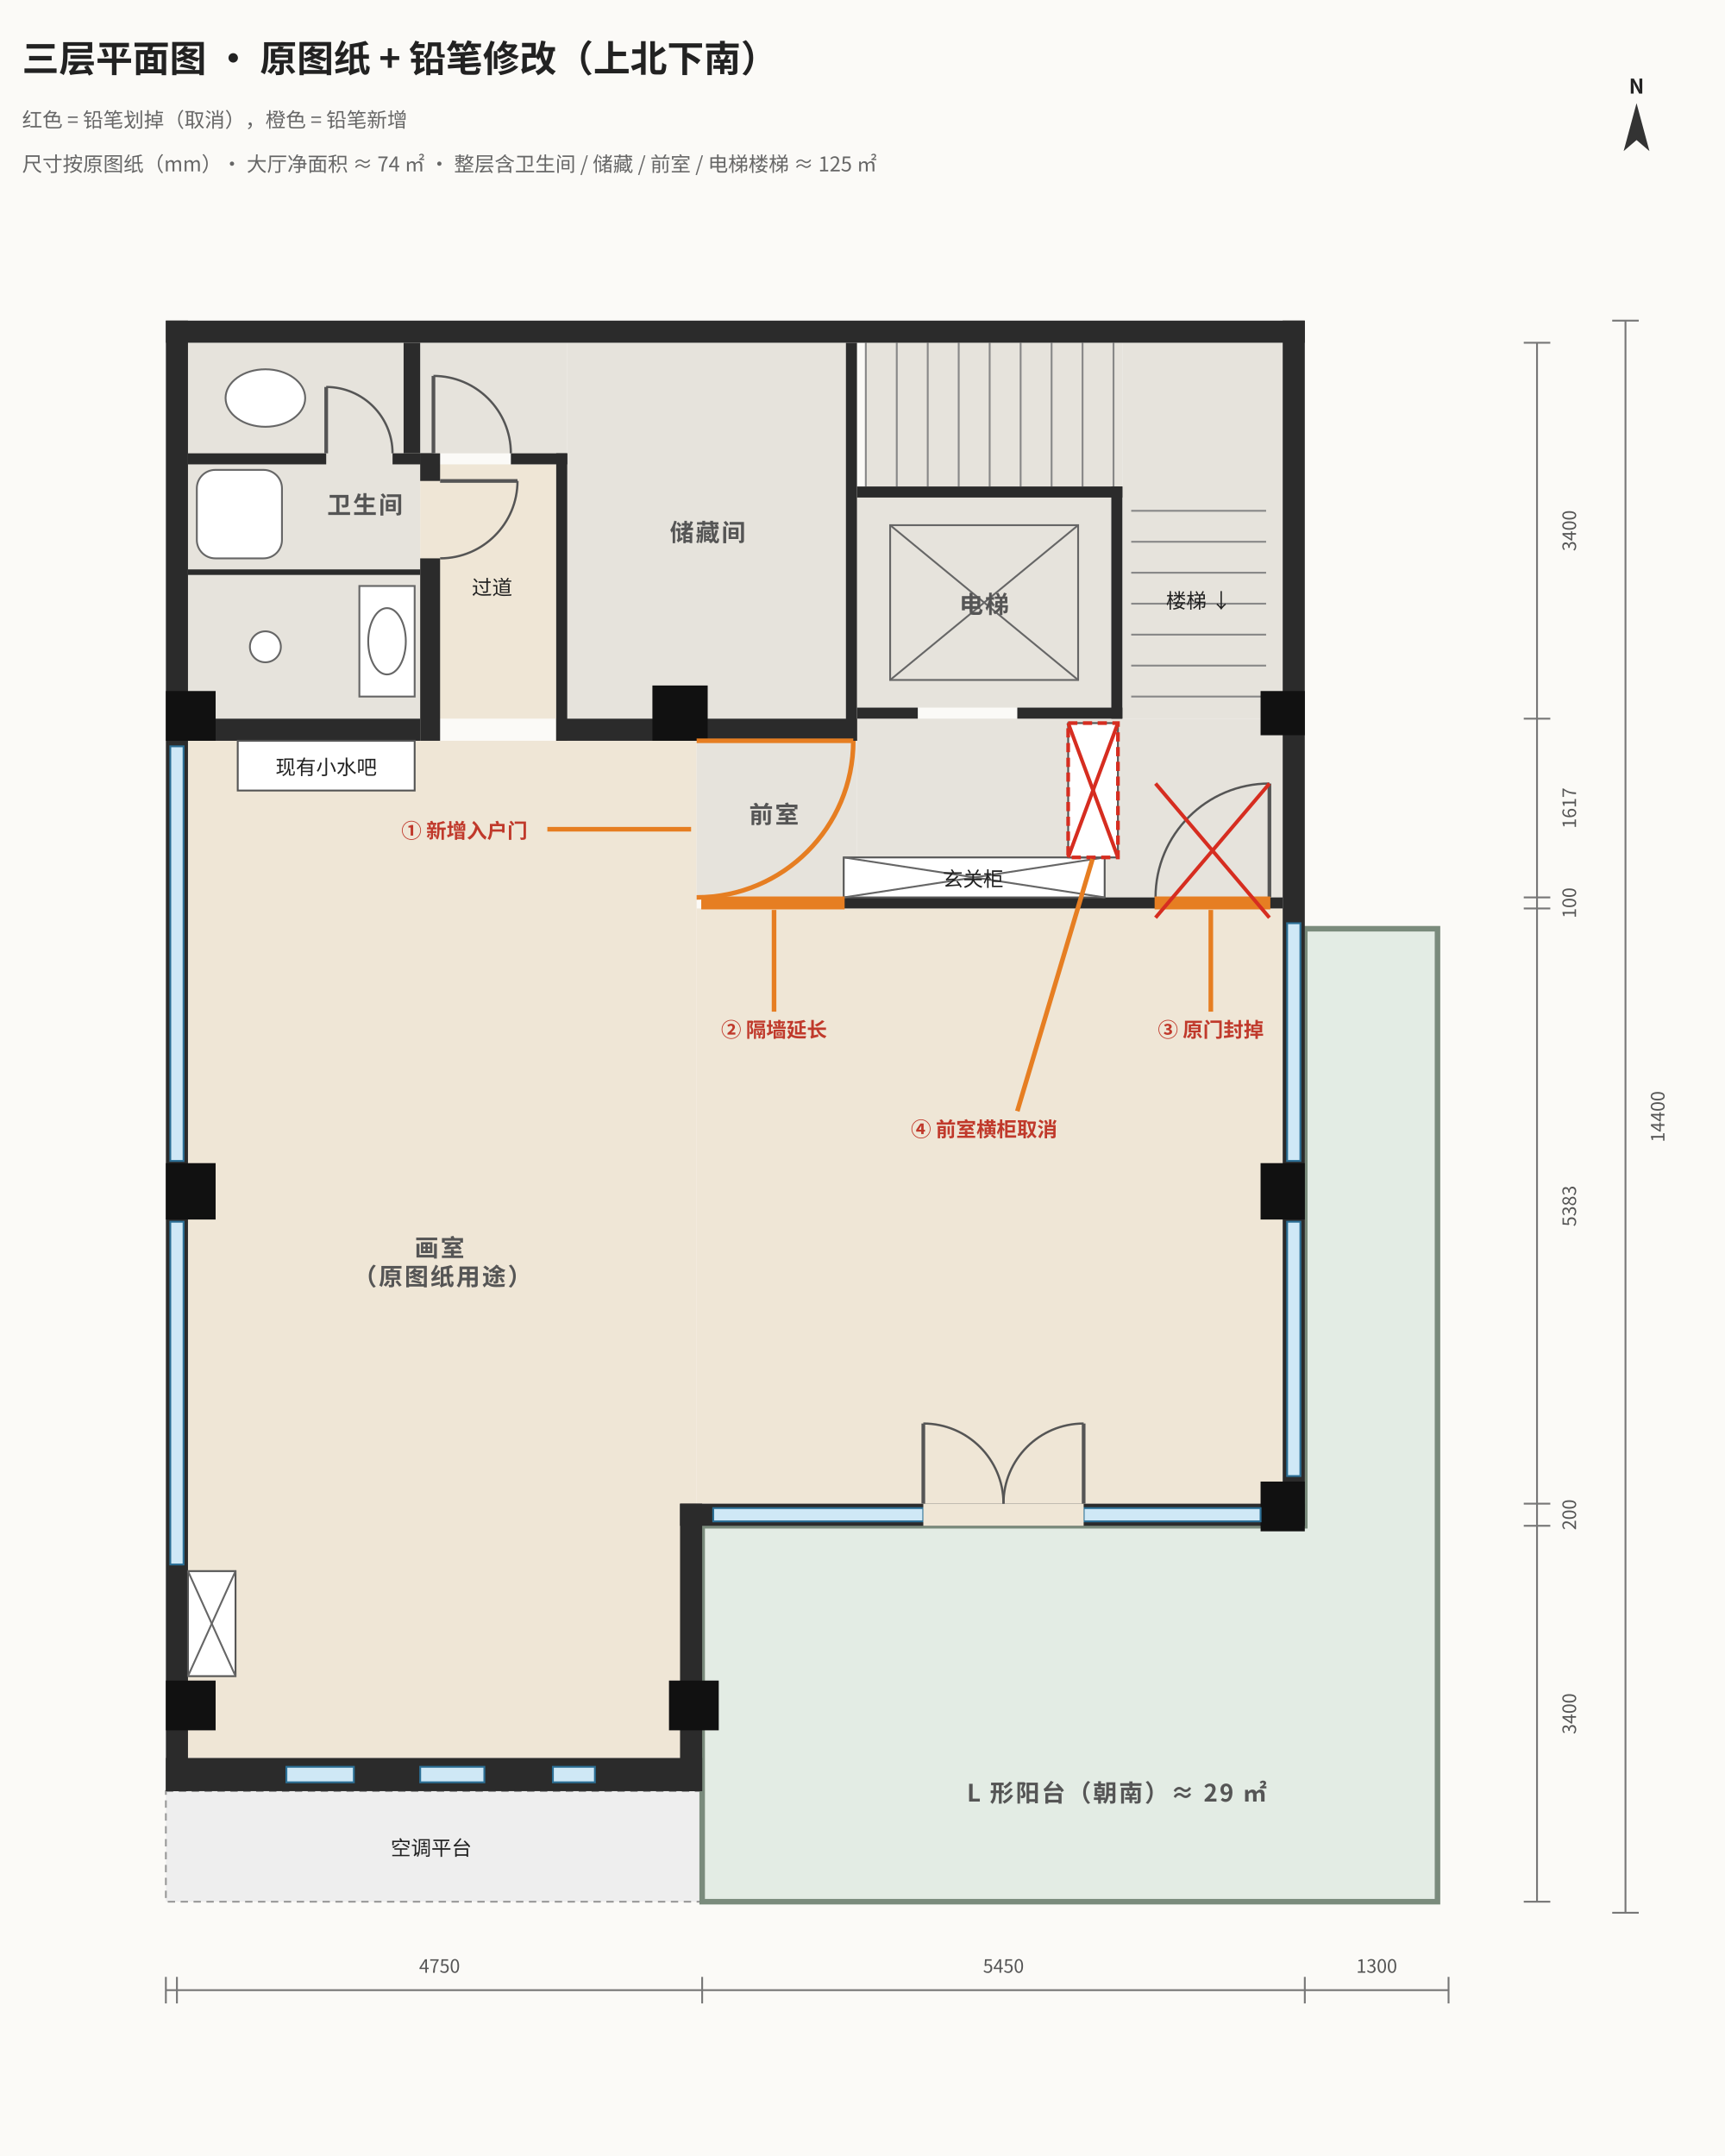
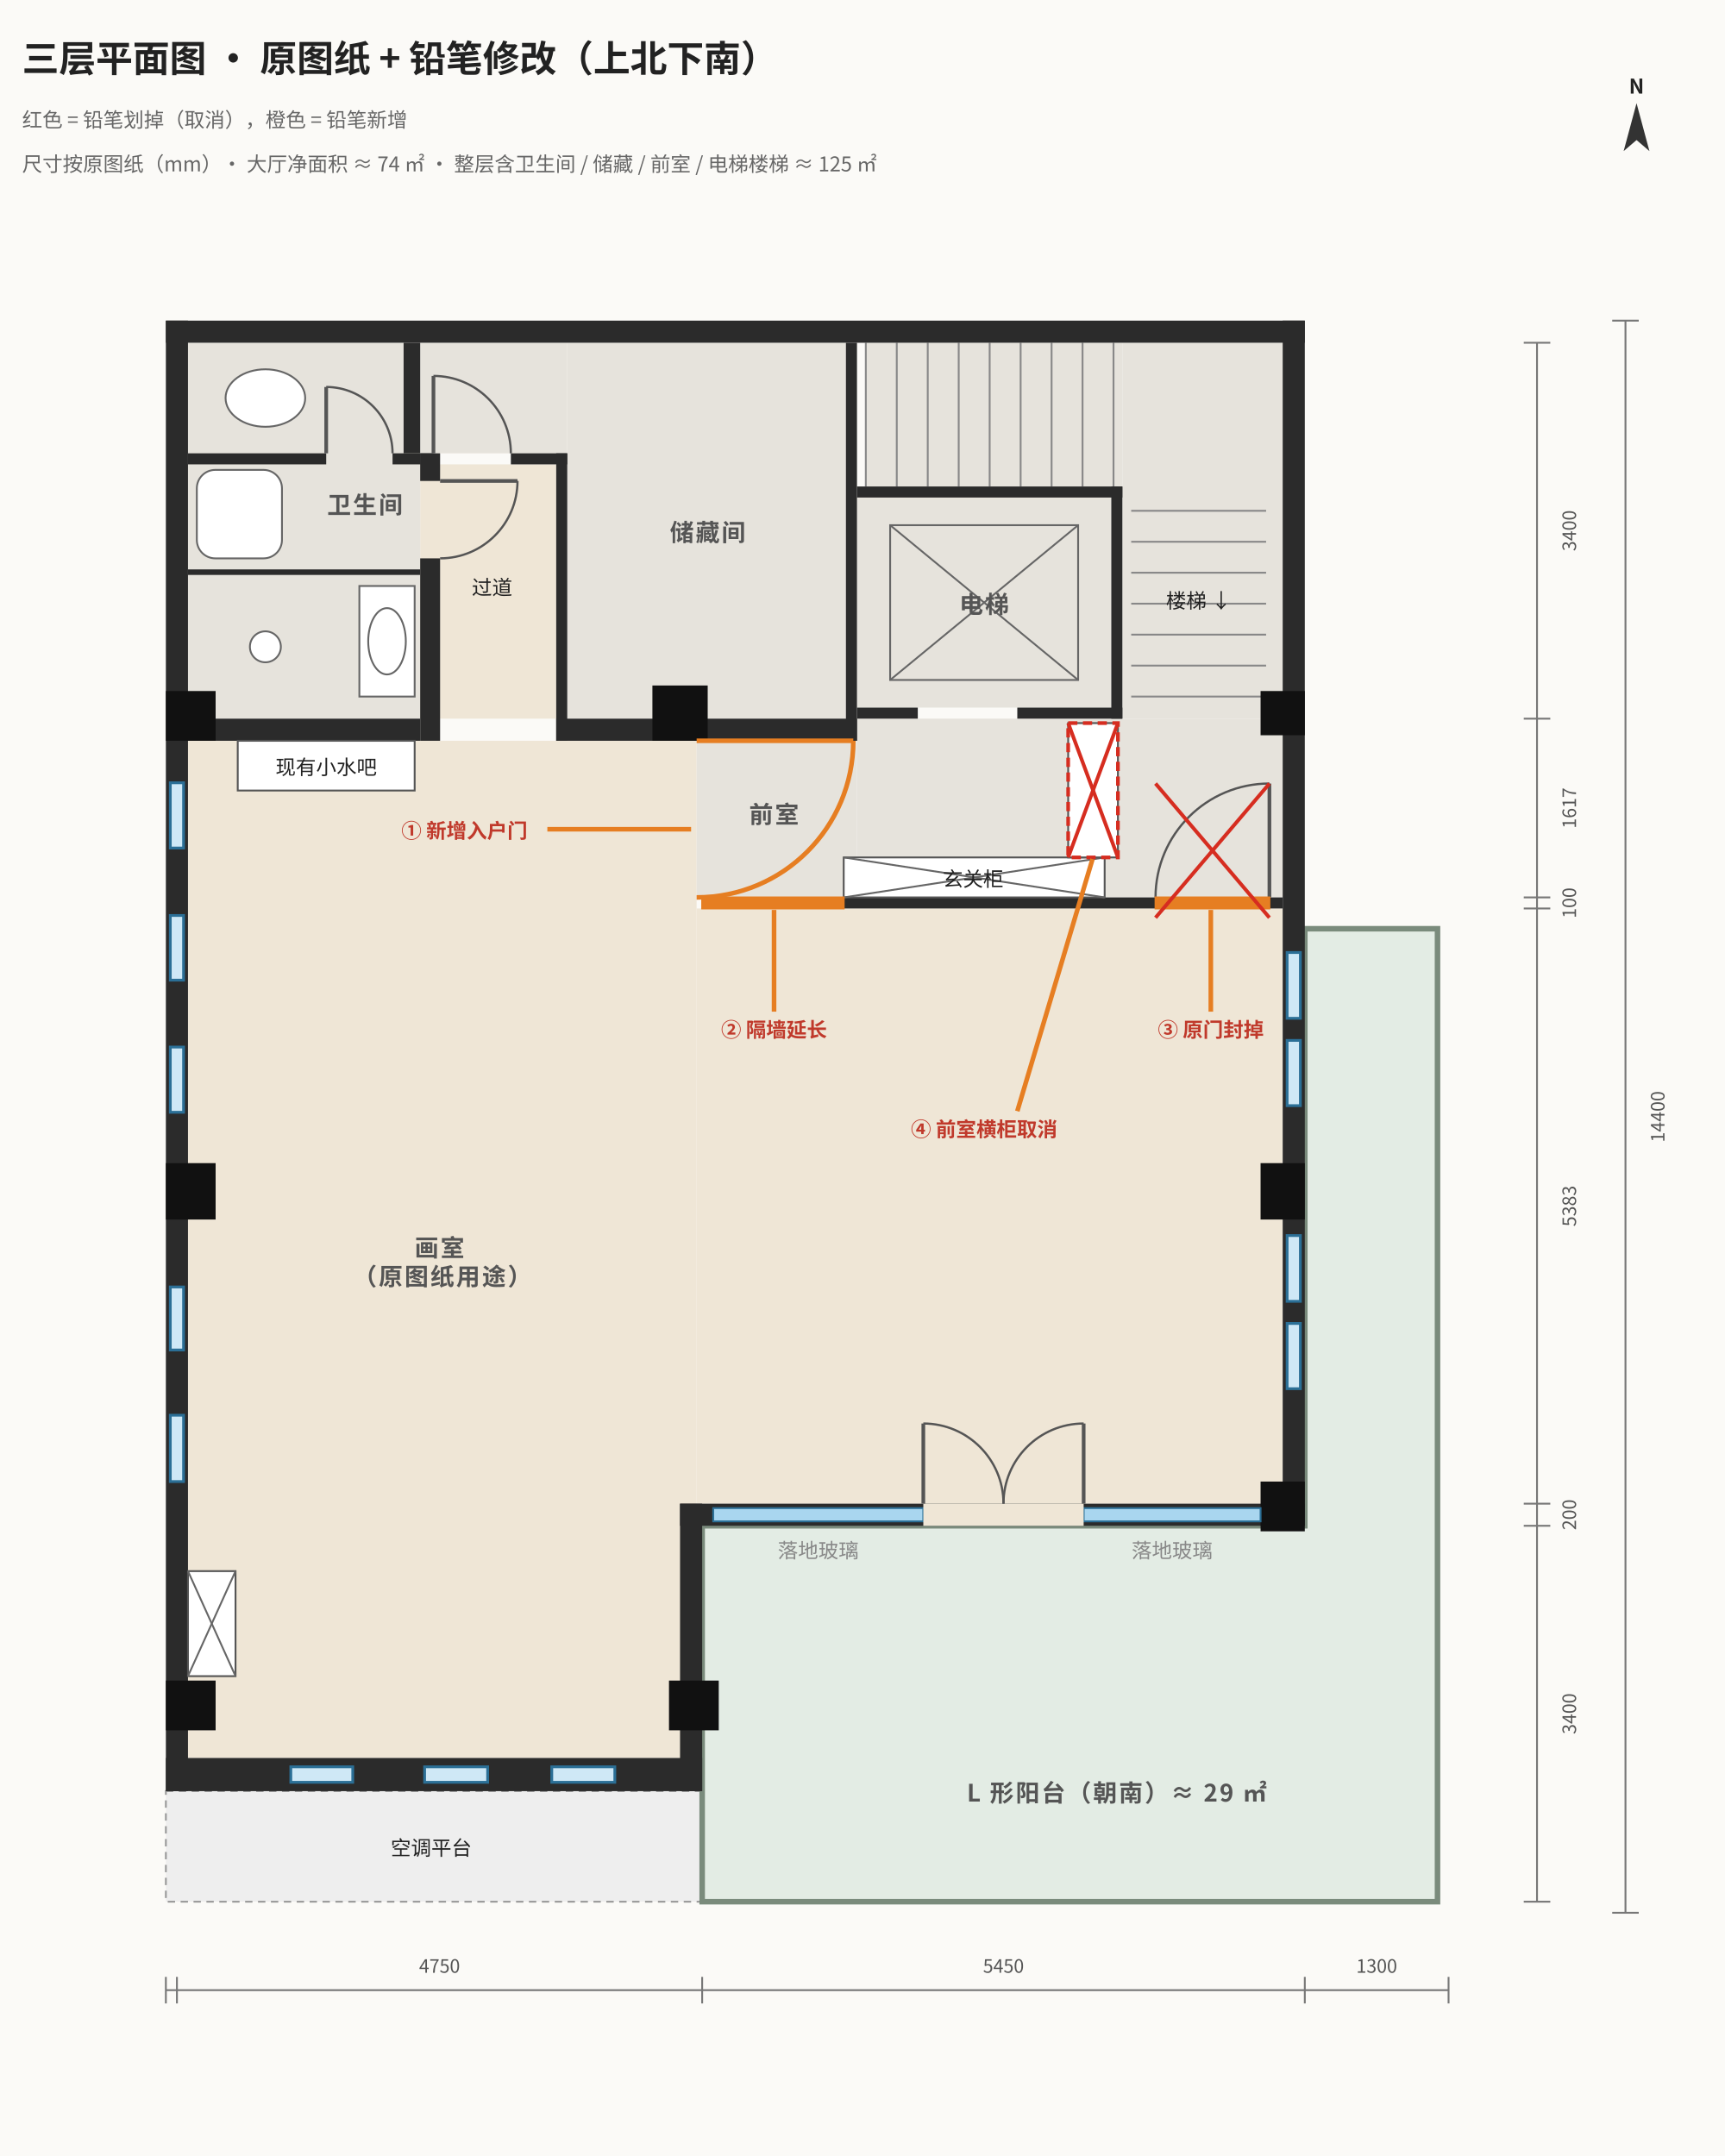
<svg xmlns="http://www.w3.org/2000/svg" viewBox="-90 -174 936 1170" width="936" height="1170">
  <style>
  .bg{fill:#fbfaf7}
  .floor{fill:#efe6d6}
  .annex{fill:#e6e3dc}
  .balcony{fill:#e3ece4;stroke:#7a8b7c;stroke-width:3}
  .platform{fill:#eeeeee;stroke:#9a9a9a;stroke-width:1;stroke-dasharray:4 3}
  .wall{fill:#2b2b2b}
  .column{fill:#111}
-   .window{fill:#cfe8f6;stroke:#2b6f96;stroke-width:1}
+   .window{fill:#cfe8f6;stroke:#2b6f96;stroke-width:1.5}
+   .glass{fill:#a9d6ef;stroke:#2b6f96;stroke-width:1}
  .door{fill:none;stroke:#555;stroke-width:1.2}
  .door-leaf{stroke:#555;stroke-width:2}
  .tread{stroke:#888;stroke-width:1}
  .lift{fill:none;stroke:#666;stroke-width:1}
  .fixture{fill:#fff;stroke:#666;stroke-width:1}
  .wood{fill:#a87b55;stroke:#5d3d22;stroke-width:1}
  .desk{fill:#7a5236;stroke:#3e2614;stroke-width:1.5}
  .soft{fill:#e9d8c4;stroke:#8a7660;stroke-width:1}
  .sofa{fill:#c9b79c;stroke:#7d6a50;stroke-width:1.5}
  .dark{fill:#3b3b3b;stroke:#111;stroke-width:1}
  .leather{fill:#6b4429;stroke:#3b2414;stroke-width:1}
  .box{fill:#eadcc3;stroke:#8a7660;stroke-width:1}
  .lamp{fill:#fff3c4;stroke:#b89a2e;stroke-width:1}
  .plant{fill:#9cc59a;stroke:#4f7d4c;stroke-width:1}
  .bar{fill:#f5f5f5;stroke:#333;stroke-width:1.5}
  .fridge{fill:#dfe9ef;stroke:#333;stroke-width:1.5}
  .counter{fill:#d9d4cc;stroke:#4a4540;stroke-width:2}
  .stool{fill:#3b3b3b;stroke:#111;stroke-width:1}
  .cabinet{fill:#fff;stroke:#555;stroke-width:1}
  .ghost{fill:none;stroke:#8a8a8a;stroke-width:1;stroke-dasharray:3 3}
  .speaker{fill:#8a5a34;stroke:#2b1a0e;stroke-width:1.5}
  .tv{fill:#111;stroke:#000}
  .z-bar{fill:#c8a165;fill-opacity:.12;stroke:#c8a165;stroke-width:1;stroke-dasharray:4 3}
  .z-rug{fill:#8d96a0;fill-opacity:.18;stroke:#8d96a0;stroke-width:1;stroke-dasharray:4 3}
  .z-work{fill:#7a5236;fill-opacity:.07;stroke:#7a5236;stroke-width:1;stroke-dasharray:4 3}
  .sound{fill:none;stroke:#c0392b;stroke-width:1;stroke-dasharray:3 3}
  .pencil-add{fill:#e67e22;stroke:#e67e22}
  .pencil-add-line{fill:none;stroke:#e67e22;stroke-width:2.5}
  .pencil-del{fill:none;stroke:#d62d20;stroke-width:2;stroke-dasharray:5 3}
  .pencil-x{stroke:#d62d20;stroke-width:2}
  text{font-family:"PingFang SC","Noto Sans CJK SC","WenQuanYi Zen Hei","Microsoft YaHei",sans-serif;fill:#222}
  .lbl{font-size:11px;text-anchor:middle;dominant-baseline:central}
  .lbl-inv{fill:#fff}
  .room{font-size:13px;font-weight:700;fill:#555;text-anchor:middle;dominant-baseline:central;letter-spacing:1px}
  .zone-lbl{font-size:12px;font-weight:600;text-anchor:middle;dominant-baseline:central;fill:#5a4a35}
  .pencil-lbl{font-size:11px;font-weight:600;fill:#c0392b;text-anchor:middle;dominant-baseline:central}
  .title{font-size:20px;font-weight:700}
  .panel-title{font-size:15px;font-weight:700}
  .note-c{font-size:11px;fill:#888;text-anchor:middle;dominant-baseline:central}
  .note{font-size:11px;fill:#666}
  .dim{stroke:#777;stroke-width:1;fill:none}
  .dim-txt{font-size:10px;fill:#555;text-anchor:middle;dominant-baseline:central}
</style>
  <rect class="bg" x="-90" y="-174" width="100%" height="100%" />
  <rect class="platform" x="0.0" y="798.0" width="291.0" height="60.0" rx="0" />
  <text class="lbl" x="144.0" y="828.0">空调平台</text>
  <polygon class="balcony" points="291.0,858.0 291.0,654.0 618.0,654.0 618.0,330.0 690.0,330.0 690.0,858.0" />
  <text class="room" x="516.0" y="798.0">L 形阳台（朝南）≈ 29 ㎡</text>
  <rect class="floor" x="12.0" y="228.0" width="276.0" height="552.0" rx="0" />
  <rect class="floor" x="288.0" y="319.0" width="318.0" height="323.0" rx="0" />
  <rect class="floor" x="138.0" y="78.0" width="73.8" height="138.0" rx="0" />
  <rect class="annex" x="12.0" y="12.0" width="126.0" height="204.0" rx="0" />
  <rect class="annex" x="217.8" y="12.0" width="151.2" height="204.0" rx="0" />
  <rect class="annex" x="138.0" y="12.0" width="79.8" height="60.0" rx="0" />
  <rect class="annex" x="288.0" y="228.0" width="87.0" height="85.0" rx="0" />
  <rect class="annex" x="375.0" y="216.0" width="231.0" height="97.0" rx="0" />
  <rect class="annex" x="519.0" y="12.0" width="87.0" height="204.0" rx="0" />
  <rect class="annex" x="379.8" y="12.0" width="139.2" height="78.0" rx="0" />
  <rect class="annex" x="375.0" y="96.0" width="138.0" height="114.0" rx="0" />
  <line class="tread" x1="379.8" y1="90.0" x2="379.8" y2="12.0" />
  <line class="tread" x1="396.6" y1="90.0" x2="396.6" y2="12.0" />
  <line class="tread" x1="413.4" y1="90.0" x2="413.4" y2="12.0" />
  <line class="tread" x1="430.2" y1="90.0" x2="430.2" y2="12.0" />
  <line class="tread" x1="447.0" y1="90.0" x2="447.0" y2="12.0" />
  <line class="tread" x1="463.8" y1="90.0" x2="463.8" y2="12.0" />
  <line class="tread" x1="480.6" y1="90.0" x2="480.6" y2="12.0" />
  <line class="tread" x1="497.4" y1="90.0" x2="497.4" y2="12.0" />
  <line class="tread" x1="514.2" y1="90.0" x2="514.2" y2="12.0" />
  <line class="tread" x1="523.8" y1="204.0" x2="597.0" y2="204.0" />
  <line class="tread" x1="523.8" y1="187.2" x2="597.0" y2="187.2" />
  <line class="tread" x1="523.8" y1="170.4" x2="597.0" y2="170.4" />
  <line class="tread" x1="523.8" y1="153.6" x2="597.0" y2="153.6" />
  <line class="tread" x1="523.8" y1="136.8" x2="597.0" y2="136.8" />
  <line class="tread" x1="523.8" y1="120.0" x2="597.0" y2="120.0" />
  <line class="tread" x1="523.8" y1="103.2" x2="597.0" y2="103.2" />
  <text class="lbl" x="560.4" y="151.2">楼梯 ↓</text>
  <rect class="lift" x="393.0" y="111.0" width="102.0" height="84.0" rx="0" />
  <line class="lift" x1="393.0" y1="111.0" x2="495.0" y2="195.0" />
  <line class="lift" x1="393.0" y1="195.0" x2="495.0" y2="111.0" />
  <text class="room" x="444.0" y="153.0">电梯</text>
  <circle class="fixture" cx="54.0" cy="177.0" r="8.4" />
  <rect class="fixture" x="105.0" y="144.0" width="30.0" height="60.0" rx="0" />
  <ellipse class="fixture" cx="120.0" cy="174.0" rx="10.2" ry="18.0" />
  <rect class="fixture" x="16.8" y="81.0" width="46.2" height="48.0" rx="10" />
  <ellipse class="fixture" cx="54.0" cy="42.0" rx="21.6" ry="15.6" />
  <rect class="wall" x="0.0" y="0.0" width="12.0" height="798.0" rx="0" />
  <rect class="wall" x="0.0" y="780.0" width="291.0" height="18.0" rx="0" />
  <rect class="wall" x="279.0" y="642.0" width="12.0" height="156.0" rx="0" />
  <rect class="wall" x="279.0" y="642.0" width="339.0" height="12.0" rx="0" />
  <rect class="wall" x="606.0" y="0.0" width="12.0" height="654.0" rx="0" />
  <rect class="wall" x="0.0" y="0.0" width="618.0" height="12.0" rx="0" />
  <rect class="wall" x="12.0" y="216.0" width="126.0" height="12.0" rx="0" />
  <rect class="wall" x="138.0" y="129.0" width="10.8" height="99.0" rx="0" />
  <rect class="wall" x="138.0" y="72.0" width="10.8" height="15.0" rx="0" />
  <rect class="wall" x="129.0" y="12.0" width="9.0" height="60.0" rx="0" />
  <rect class="wall" x="12.0" y="135.0" width="126.0" height="3.0" rx="0" />
  <rect class="wall" x="12.0" y="72.0" width="75.0" height="6.0" rx="0" />
  <rect class="wall" x="123.0" y="72.0" width="15.0" height="6.0" rx="0" />
  <rect class="wall" x="138.0" y="72.0" width="7.2" height="6.0" rx="0" />
  <rect class="wall" x="187.2" y="72.0" width="30.6" height="6.0" rx="0" />
  <rect class="wall" x="211.8" y="72.0" width="6.0" height="156.0" rx="0" />
  <rect class="wall" x="211.8" y="216.0" width="163.2" height="12.0" rx="0" />
  <rect class="wall" x="369.0" y="12.0" width="6.0" height="216.0" rx="0" />
  <rect class="wall" x="375.0" y="210.0" width="33.0" height="6.0" rx="0" />
  <rect class="wall" x="462.0" y="210.0" width="57.0" height="6.0" rx="0" />
  <rect class="wall" x="513.0" y="90.0" width="6.0" height="126.0" rx="0" />
  <rect class="wall" x="375.0" y="90.0" width="144.0" height="6.0" rx="0" />
  <rect class="wall" x="367.8" y="313.0" width="169.2" height="6.0" rx="0" />
  <rect class="wall" x="598.8" y="313.0" width="7.2" height="6.0" rx="0" />
  <rect class="column" x="0.0" y="738.0" width="27.0" height="27.0" rx="0" />
  <rect class="column" x="0.0" y="457.2" width="27.0" height="30.6" rx="0" />
  <rect class="column" x="0.0" y="201.0" width="27.0" height="27.0" rx="0" />
  <rect class="column" x="273.0" y="738.0" width="27.0" height="27.0" rx="0" />
  <rect class="column" x="594.0" y="630.0" width="24.0" height="27.0" rx="0" />
  <rect class="column" x="594.0" y="457.2" width="24.0" height="30.6" rx="0" />
  <rect class="column" x="594.0" y="201.0" width="24.0" height="24.0" rx="0" />
  <rect class="column" x="264.0" y="198.0" width="30.0" height="30.0" rx="0" />
-   <rect class="window" x="2.4" y="489.0" width="7.2" height="186.0" rx="0" />
-   <rect class="window" x="2.4" y="231.0" width="7.2" height="225.0" rx="0" />
-   <rect class="window" x="65.4" y="784.8" width="36.6" height="8.4" rx="0" />
-   <rect class="window" x="138.0" y="784.8" width="34.8" height="8.4" rx="0" />
-   <rect class="window" x="210.0" y="784.8" width="22.8" height="8.4" rx="0" />
-   <rect class="window" x="297.0" y="644.4" width="114.0" height="7.2" rx="0" />
-   <rect class="window" x="498.0" y="644.4" width="96.0" height="7.2" rx="0" />
-   <rect class="window" x="608.4" y="489.0" width="7.2" height="138.0" rx="0" />
-   <rect class="window" x="608.4" y="327.0" width="7.2" height="129.0" rx="0" />
+   <rect class="window" x="2.4" y="594.0" width="7.2" height="36.0" rx="0" />
+   <rect class="window" x="2.4" y="524.4" width="7.2" height="34.2" rx="0" />
+   <rect class="window" x="2.4" y="394.2" width="7.2" height="35.4" rx="0" />
+   <rect class="window" x="2.4" y="322.8" width="7.2" height="35.1" rx="0" />
+   <rect class="window" x="2.4" y="250.8" width="7.2" height="35.4" rx="0" />
+   <rect class="window" x="67.8" y="784.8" width="33.6" height="8.4" rx="0" />
+   <rect class="window" x="140.4" y="784.8" width="34.2" height="8.4" rx="0" />
+   <rect class="window" x="209.4" y="784.8" width="34.2" height="8.4" rx="0" />
+   <rect class="window" x="608.4" y="544.2" width="7.2" height="35.4" rx="0" />
+   <rect class="window" x="608.4" y="496.5" width="7.2" height="35.7" rx="0" />
+   <rect class="window" x="608.4" y="390.6" width="7.2" height="35.4" rx="0" />
+   <rect class="window" x="608.4" y="342.9" width="7.2" height="35.7" rx="0" />
+   <rect class="glass" x="297.0" y="644.4" width="114.0" height="7.2" rx="0" />
+   <text class="note-c" x="354.0" y="666.6">落地玻璃</text>
+   <rect class="glass" x="498.0" y="644.4" width="96.0" height="7.2" rx="0" />
+   <text class="note-c" x="546.0" y="666.6">落地玻璃</text>
  <rect class="floor" x="411.0" y="642.0" width="87.0" height="12.0" rx="0" />
  <line class="door-leaf" x1="411.0" y1="642.0" x2="411.0" y2="598.5" />
  <path class="door" d="M 411.0 598.5 A 43.5 43.5 0 0 1 454.5 642.0" />
  <line class="door-leaf" x1="498.0" y1="642.0" x2="498.0" y2="598.5" />
  <path class="door" d="M 498.0 598.5 A 43.5 43.5 0 0 0 454.5 642.0" />
  <line class="door-leaf" x1="148.8" y1="87.0" x2="190.8" y2="87.0" />
  <path class="door" d="M 190.8 87.0 A 42.0 42.0 0 0 1 148.8 129.0" />
  <line class="door-leaf" x1="87.0" y1="72.0" x2="87.0" y2="36.0" />
  <path class="door" d="M 87.0 36.0 A 36.0 36.0 0 0 1 123.0 72.0" />
  <line class="door-leaf" x1="145.2" y1="72.0" x2="145.2" y2="30.0" />
  <path class="door" d="M 145.2 30.0 A 42.0 42.0 0 0 1 187.2 72.0" />
  <rect class="floor" x="537.0" y="313.0" width="61.8" height="6.0" rx="0" />
  <line class="door-leaf" x1="598.8" y1="313.0" x2="598.8" y2="251.2" />
  <path class="door" d="M 598.8 251.2 A 61.8 61.8 0 0 0 537.0 313.0" />
  <line class="pencil-add-line" x1="288.0" y1="228.0" x2="373.0" y2="228.0" />
  <path class="pencil-add-line" d="M 373.0 228.0 A 85.0 85.0 0 0 1 288.0 313.0" />
  <rect class="cabinet" x="367.8" y="291.3" width="141.6" height="21.7" rx="0" />
  <line class="lift" x1="367.8" y1="291.3" x2="509.4" y2="313.0" />
  <line class="lift" x1="367.8" y1="313.0" x2="509.4" y2="291.3" />
  <rect class="cabinet" x="12.0" y="678.6" width="25.8" height="57.0" rx="0" />
  <line class="lift" x1="12.0" y1="678.6" x2="37.8" y2="735.6" />
  <line class="lift" x1="12.0" y1="735.6" x2="37.8" y2="678.6" />
  <rect class="cabinet" x="489.6" y="218.4" width="27.0" height="72.9" rx="0" />
  <line class="lift" x1="489.6" y1="218.4" x2="516.6" y2="291.3" />
  <line class="lift" x1="489.6" y1="291.3" x2="516.6" y2="218.4" />
  <rect class="cabinet" x="39.0" y="228.0" width="96.0" height="27.0" rx="0" />
  <text class="lbl" x="87.0" y="241.5">现有小水吧</text>
  <text class="room" x="108.0" y="99.0">卫生间</text>
  <text class="lbl" x="177.0" y="144.0">过道</text>
  <text class="room" x="294.0" y="114.0">储藏间</text>
  <text class="room" x="330.0" y="267.0">前室</text>
  <text class="lbl" x="438.0" y="302.2">玄关柜</text>
  <text class="room" x="150.0" y="510.0">
    <tspan x="150.0" dy="-0.6em">画室</tspan>
    <tspan x="150.0" dy="1.2em">（原图纸用途）</tspan>
  </text>
  <rect class="pencil-add" x="291.0" y="313.0" width="76.8" height="6.0" rx="0" />
  <rect class="pencil-add" x="537.0" y="313.0" width="61.8" height="6.0" rx="0" />
  <line class="pencil-x" x1="537.0" y1="251.2" x2="598.8" y2="324.0" />
  <line class="pencil-x" x1="537.0" y1="324.0" x2="598.8" y2="251.2" />
  <rect class="pencil-del" x="489.6" y="218.4" width="27.0" height="72.9" rx="0" />
  <line class="pencil-x" x1="489.6" y1="218.4" x2="516.6" y2="291.3" />
  <line class="pencil-x" x1="489.6" y1="291.3" x2="516.6" y2="218.4" />
  <text class="pencil-lbl" x="162.0" y="276.0">① 新增入户门</text>
  <line class="pencil-add-line" x1="207.0" y1="276.0" x2="285.0" y2="276.0" />
  <text class="pencil-lbl" x="330.0" y="384.0">② 隔墙延长</text>
  <line class="pencil-add-line" x1="330.0" y1="375.0" x2="330.0" y2="319.8" />
  <text class="pencil-lbl" x="567.0" y="384.0">③ 原门封掉</text>
  <line class="pencil-add-line" x1="567.0" y1="375.0" x2="567.0" y2="319.8" />
  <text class="pencil-lbl" x="444.0" y="438.0">④ 前室横柜取消</text>
  <line class="pencil-add-line" x1="462.0" y1="429.0" x2="502.8" y2="292.2" />
  <line class="dim" x1="0.0" y1="906.0" x2="696.0" y2="906.0" />
  <line class="dim" x1="0.0" y1="898.8" x2="0.0" y2="913.2" />
  <line class="dim" x1="6.0" y1="898.8" x2="6.0" y2="913.2" />
  <line class="dim" x1="291.0" y1="898.8" x2="291.0" y2="913.2" />
  <line class="dim" x1="618.0" y1="898.8" x2="618.0" y2="913.2" />
  <line class="dim" x1="696.0" y1="898.8" x2="696.0" y2="913.2" />
  <text class="dim-txt" x="148.5" y="892.2">4750</text>
  <text class="dim-txt" x="454.5" y="892.2">5450</text>
  <text class="dim-txt" x="657.0" y="892.2">1300</text>
  <line class="dim" x1="744.0" y1="12.0" x2="744.0" y2="858.0" />
  <line class="dim" x1="736.8" y1="858.0" x2="751.2" y2="858.0" />
  <line class="dim" x1="736.8" y1="654.0" x2="751.2" y2="654.0" />
  <line class="dim" x1="736.8" y1="642.0" x2="751.2" y2="642.0" />
  <line class="dim" x1="736.8" y1="319.0" x2="751.2" y2="319.0" />
  <line class="dim" x1="736.8" y1="313.0" x2="751.2" y2="313.0" />
  <line class="dim" x1="736.8" y1="216.0" x2="751.2" y2="216.0" />
  <line class="dim" x1="736.8" y1="12.0" x2="751.2" y2="12.0" />
  <text class="dim-txt" x="760.8" y="756.0" transform="rotate(-90 760.8 756.0)">3400</text>
  <text class="dim-txt" x="760.8" y="648.0" transform="rotate(-90 760.8 648.0)">200</text>
  <text class="dim-txt" x="760.8" y="480.5" transform="rotate(-90 760.8 480.5)">5383</text>
  <text class="dim-txt" x="760.8" y="316.0" transform="rotate(-90 760.8 316.0)">100</text>
  <text class="dim-txt" x="760.8" y="264.5" transform="rotate(-90 760.8 264.5)">1617</text>
  <text class="dim-txt" x="760.8" y="114.0" transform="rotate(-90 760.8 114.0)">3400</text>
  <line class="dim" x1="792.0" y1="0.0" x2="792.0" y2="864.0" />
  <line class="dim" x1="784.8" y1="0.0" x2="799.2" y2="0.0" />
  <line class="dim" x1="784.8" y1="864.0" x2="799.2" y2="864.0" />
  <text class="dim-txt" x="808.8" y="432.0" transform="rotate(-90 808.8 432.0)">14400</text>
  <text class="title" x="-78.0" y="-135.0">三层平面图 · 原图纸 + 铅笔修改（上北下南）</text>
  <text class="note" x="-78.0" y="-105.0">红色 = 铅笔划掉（取消），橙色 = 铅笔新增</text>
  <text class="note" x="-78.0" y="-81.0">尺寸按原图纸（mm）· 大厅净面积 ≈ 74 ㎡ · 整层含卫生间 / 储藏 / 前室 / 电梯楼梯 ≈ 125 ㎡</text>
  <g transform="translate(798.0,-102.0)">
    <path d="M0,-16 L7,10 L0,4 L-7,10 Z" fill="#333" />
    <text class="lbl" x="0" y="-26" style="font-weight:700">N</text>
  </g>
</svg>
